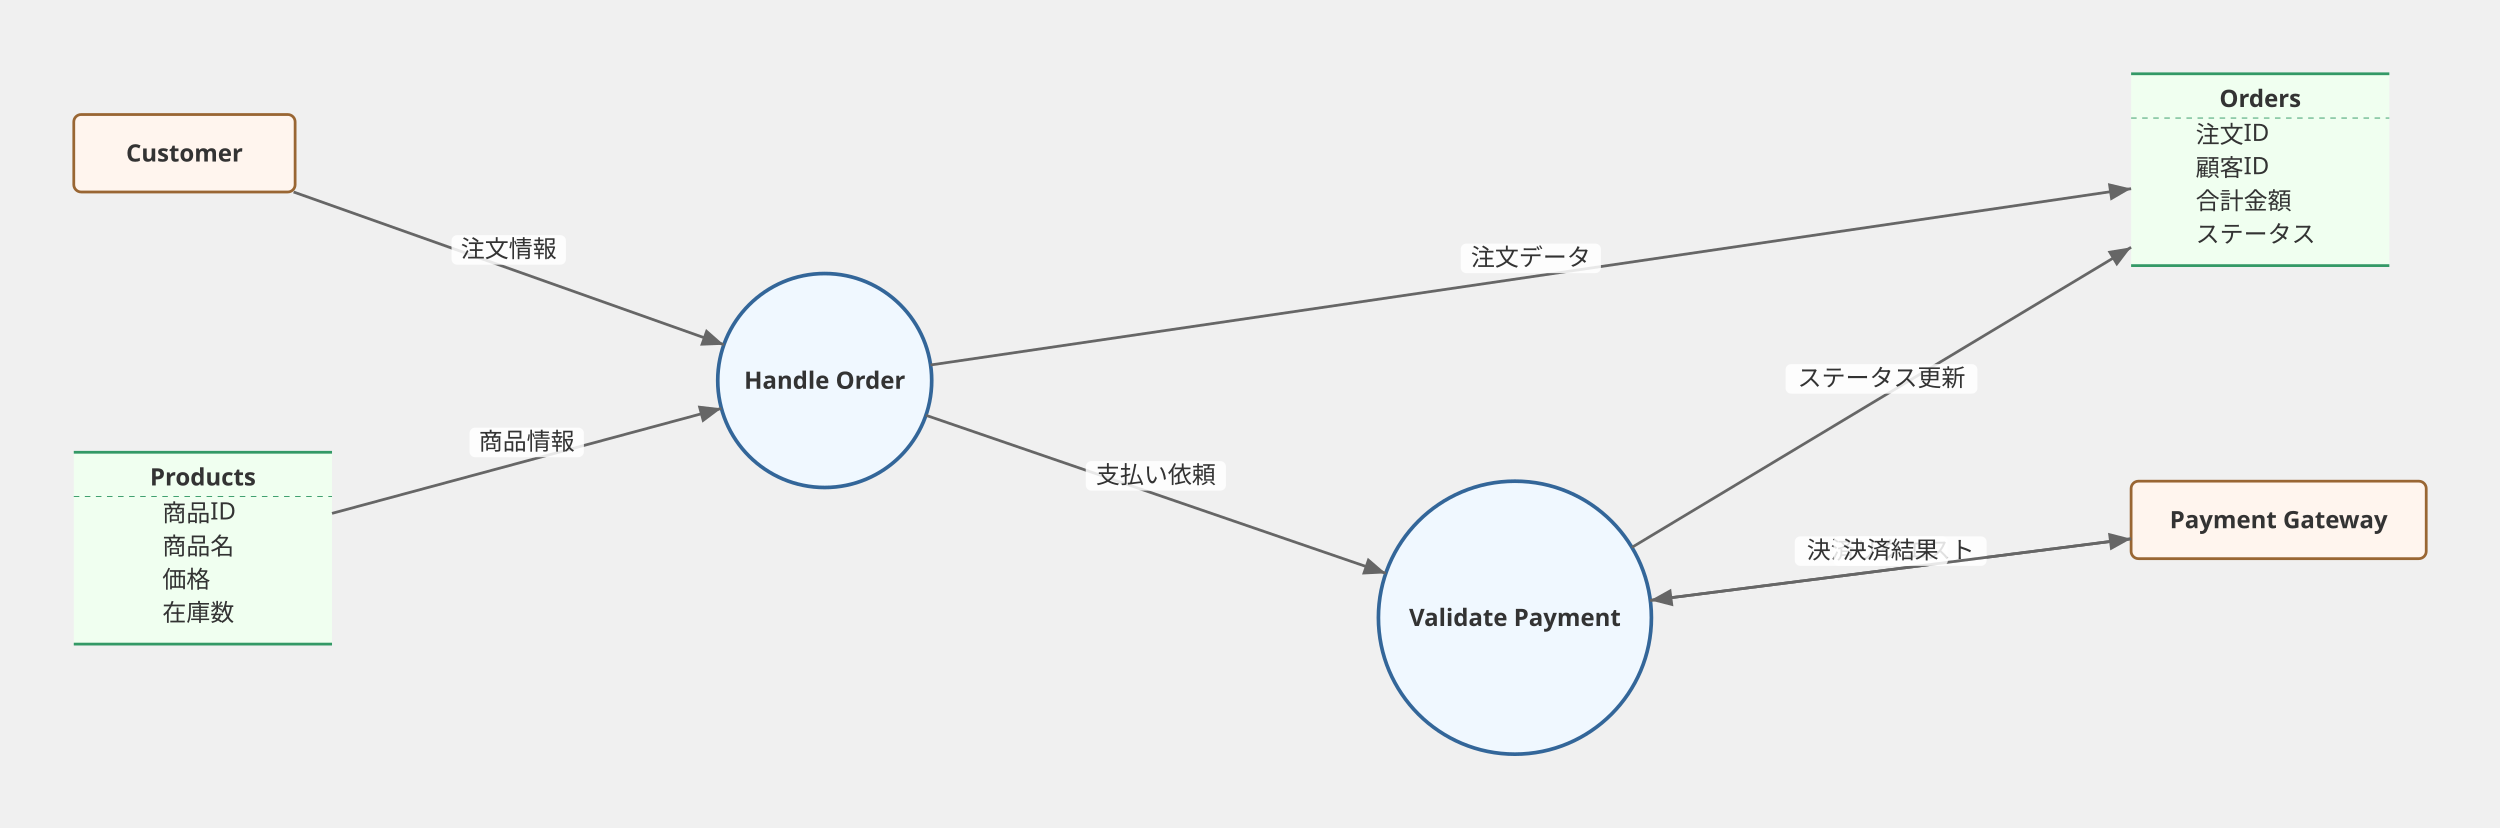
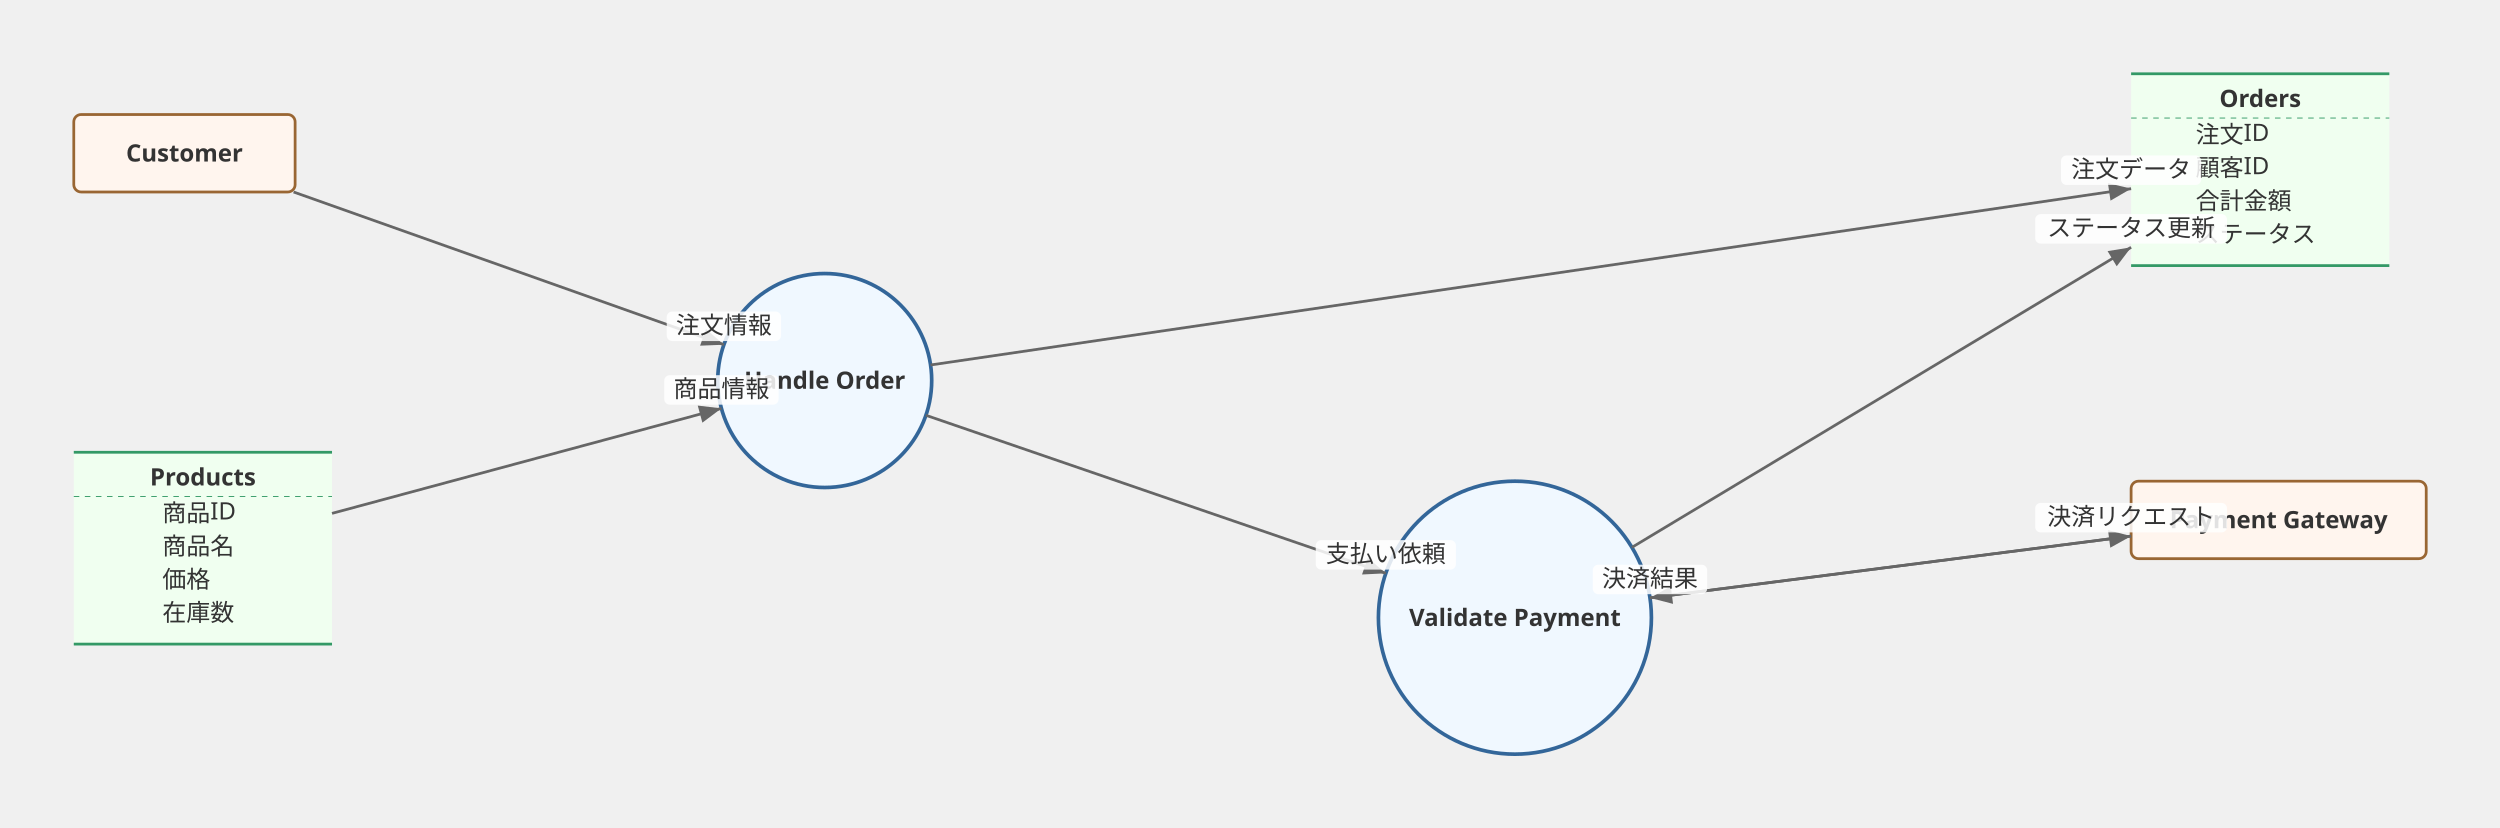
<svg xmlns="http://www.w3.org/2000/svg" width="1355.396" height="448.877" viewBox="0 0 1355.396 448.877">
  <style>text { font-family: sans-serif; font-size: 13px; fill: #333; }</style>
  <defs>
    <marker id="arrow" viewBox="0 0 10 10" refX="10" refY="5" markerWidth="8" markerHeight="8" orient="auto">
      <polygon points="0,1 10,5 0,9" fill="#666" />
    </marker>
  </defs>
  <rect x="40" y="62.088" width="120" height="42" rx="4" fill="#fff5ee" stroke="#996633" stroke-width="1.5" />
  <text x="100" y="87.588" text-anchor="middle" font-weight="bold">Customer</text>
  <rect x="1155.396" y="260.877" width="160" height="42" rx="4" fill="#fff5ee" stroke="#996633" stroke-width="1.5" />
  <text x="1235.396" y="286.377" text-anchor="middle" font-weight="bold">Payment Gateway</text>
  <circle cx="447.128" cy="206.301" r="58" fill="#f0f8ff" stroke="#336699" stroke-width="2" />
  <text x="447.128" y="210.801" text-anchor="middle" font-weight="bold">Handle Order</text>
  <circle cx="821.324" cy="334.877" r="74" fill="#f0f8ff" stroke="#336699" stroke-width="2" />
  <text x="821.324" y="339.377" text-anchor="middle" font-weight="bold">Validate Payment</text>
  <rect x="1155.396" y="40" width="140" height="104" fill="#f0fff0" stroke="none" />
  <line x1="1155.396" y1="40" x2="1295.396" y2="40" stroke="#339966" stroke-width="1.5" />
  <line x1="1155.396" y1="144" x2="1295.396" y2="144" stroke="#339966" stroke-width="1.5" />
  <text x="1225.396" y="58" text-anchor="middle" font-weight="bold">Orders</text>
  <line x1="1155.396" y1="64" x2="1295.396" y2="64" stroke="#339966" stroke-width="0.5" stroke-dasharray="3,3" />
  <text x="1190.396" y="77.5" font-size="11" fill="#555">注文ID</text>
  <text x="1190.396" y="95.5" font-size="11" fill="#555">顧客ID</text>
  <text x="1190.396" y="113.5" font-size="11" fill="#555">合計金額</text>
  <text x="1190.396" y="131.5" font-size="11" fill="#555">ステータス</text>
  <rect x="40" y="245.202" width="140" height="104" fill="#f0fff0" stroke="none" />
  <line x1="40" y1="245.202" x2="180" y2="245.202" stroke="#339966" stroke-width="1.5" />
  <line x1="40" y1="349.202" x2="180" y2="349.202" stroke="#339966" stroke-width="1.5" />
  <text x="110" y="263.202" text-anchor="middle" font-weight="bold">Products</text>
  <line x1="40" y1="269.202" x2="180" y2="269.202" stroke="#339966" stroke-width="0.5" stroke-dasharray="3,3" />
  <text x="88" y="282.702" font-size="11" fill="#555">商品ID</text>
  <text x="88" y="300.702" font-size="11" fill="#555">商品名</text>
  <text x="88" y="318.702" font-size="11" fill="#555">価格</text>
  <text x="88" y="336.702" font-size="11" fill="#555">在庫数</text>
-   <line x1="159.163" y1="104.088" x2="392.469" y2="186.9" stroke="#666" stroke-width="1.5" marker-end="url(#arrow)" />
-   <rect x="244.816" y="127.494" width="62" height="16" rx="3" fill="white" opacity="0.85" />
-   <text x="275.816" y="139.494" text-anchor="middle" font-size="11" fill="#666">注文情報</text>
-   <line x1="504.512" y1="197.873" x2="1155.396" y2="102.281" stroke="#666" stroke-width="1.5" marker-end="url(#arrow)" />
-   <rect x="791.954" y="132.077" width="76" height="16" rx="3" fill="white" opacity="0.85" />
-   <text x="829.954" y="144.077" text-anchor="middle" font-size="11" fill="#666">注文データ</text>
-   <line x1="501.98" y1="225.148" x2="751.34" y2="310.83" stroke="#666" stroke-width="1.5" marker-end="url(#arrow)" />
-   <rect x="588.66" y="249.989" width="76" height="16" rx="3" fill="white" opacity="0.85" />
-   <text x="626.66" y="261.989" text-anchor="middle" font-size="11" fill="#666">支払い依頼</text>
-   <line x1="894.725" y1="325.482" x2="1155.396" y2="292.117" stroke="#666" stroke-width="1.5" marker-end="url(#arrow)" />
-   <rect x="973.061" y="290.799" width="104" height="16" rx="3" fill="white" opacity="0.85" />
-   <text x="1025.061" y="302.799" text-anchor="middle" font-size="11" fill="#666">決済リクエスト</text>
-   <line x1="1155.396" y1="292.117" x2="894.725" y2="325.482" stroke="#666" stroke-width="1.5" marker-end="url(#arrow)" />
-   <rect x="994.061" y="290.799" width="62" height="16" rx="3" fill="white" opacity="0.85" />
-   <text x="1025.061" y="302.799" text-anchor="middle" font-size="11" fill="#666">決済結果</text>
-   <line x1="884.749" y1="296.754" x2="1155.396" y2="134.075" stroke="#666" stroke-width="1.5" marker-end="url(#arrow)" />
-   <rect x="968.072" y="197.415" width="104" height="16" rx="3" fill="white" opacity="0.85" />
-   <text x="1020.072" y="209.415" text-anchor="middle" font-size="11" fill="#666">ステータス更新</text>
-   <line x1="180" y1="278.327" x2="391.128" y2="221.4" stroke="#666" stroke-width="1.5" marker-end="url(#arrow)" />
-   <rect x="254.564" y="231.864" width="62" height="16" rx="3" fill="white" opacity="0.85" />
-   <text x="285.564" y="243.864" text-anchor="middle" font-size="11" fill="#666">商品情報</text>
+   <path d="M159.163,104.088 L392.469,186.9" fill="none" stroke="#666" stroke-width="1.5" marker-end="url(#arrow)" />
+   <rect x="361.469" y="168.9" width="62" height="16" rx="3" fill="white" opacity="0.85" />
+   <text x="392.469" y="180.9" text-anchor="middle" font-size="11" fill="#666">注文情報</text>
+   <path d="M504.512,197.873 L1155.396,102.281" fill="none" stroke="#666" stroke-width="1.5" marker-end="url(#arrow)" />
+   <rect x="1117.396" y="84.281" width="76" height="16" rx="3" fill="white" opacity="0.85" />
+   <text x="1155.396" y="96.281" text-anchor="middle" font-size="11" fill="#666">注文データ</text>
+   <path d="M501.98,225.148 L751.34,310.83" fill="none" stroke="#666" stroke-width="1.5" marker-end="url(#arrow)" />
+   <rect x="713.34" y="292.83" width="76" height="16" rx="3" fill="white" opacity="0.85" />
+   <text x="751.34" y="304.83" text-anchor="middle" font-size="11" fill="#666">支払い依頼</text>
+   <path d="M894.545,324.165 L1155.396,290.659" fill="none" stroke="#666" stroke-width="1.5" marker-end="url(#arrow)" />
+   <rect x="1103.396" y="272.659" width="104" height="16" rx="3" fill="white" opacity="0.85" />
+   <text x="1155.396" y="284.659" text-anchor="middle" font-size="11" fill="#666">決済リクエスト</text>
+   <path d="M1155.396,290.659 L894.545,324.165" fill="none" stroke="#666" stroke-width="1.5" marker-end="url(#arrow)" />
+   <rect x="863.545" y="306.165" width="62" height="16" rx="3" fill="white" opacity="0.85" />
+   <text x="894.545" y="318.165" text-anchor="middle" font-size="11" fill="#666">決済結果</text>
+   <path d="M884.749,296.754 L1155.396,134.075" fill="none" stroke="#666" stroke-width="1.5" marker-end="url(#arrow)" />
+   <rect x="1103.396" y="116.075" width="104" height="16" rx="3" fill="white" opacity="0.85" />
+   <text x="1155.396" y="128.075" text-anchor="middle" font-size="11" fill="#666">ステータス更新</text>
+   <path d="M180,278.327 L391.128,221.4" fill="none" stroke="#666" stroke-width="1.5" marker-end="url(#arrow)" />
+   <rect x="360.128" y="203.4" width="62" height="16" rx="3" fill="white" opacity="0.85" />
+   <text x="391.128" y="215.4" text-anchor="middle" font-size="11" fill="#666">商品情報</text>
</svg>
